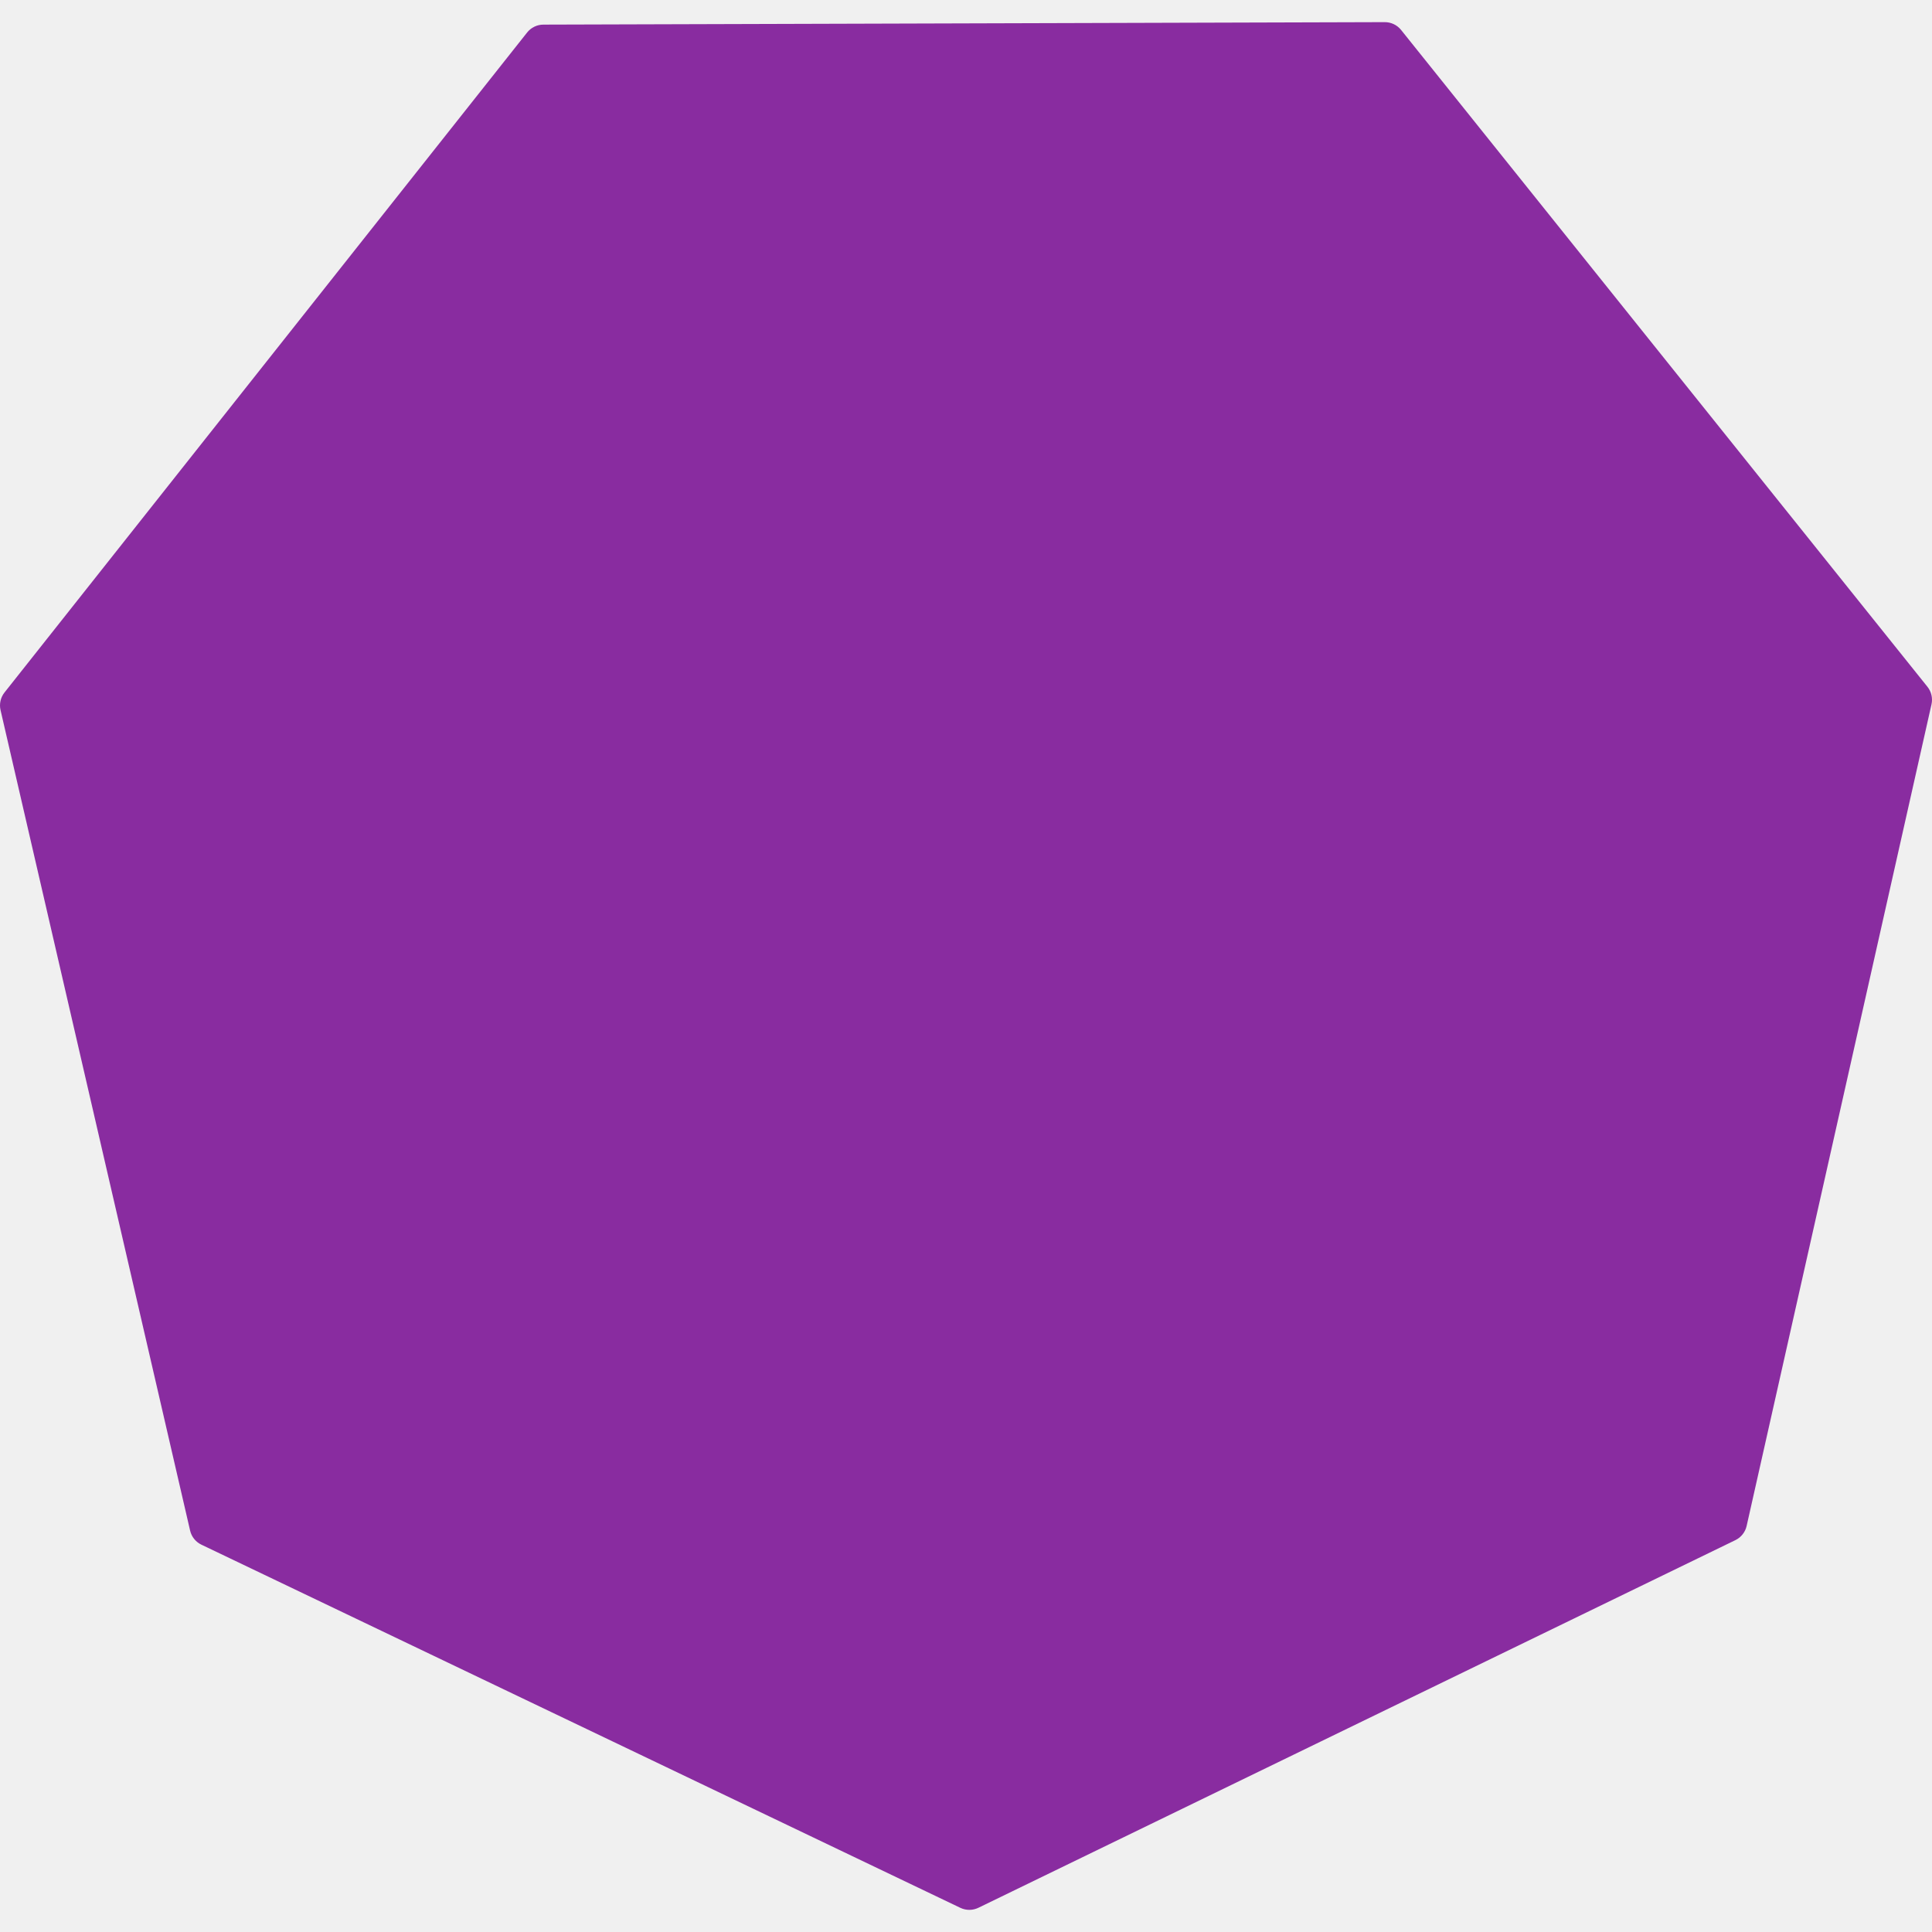
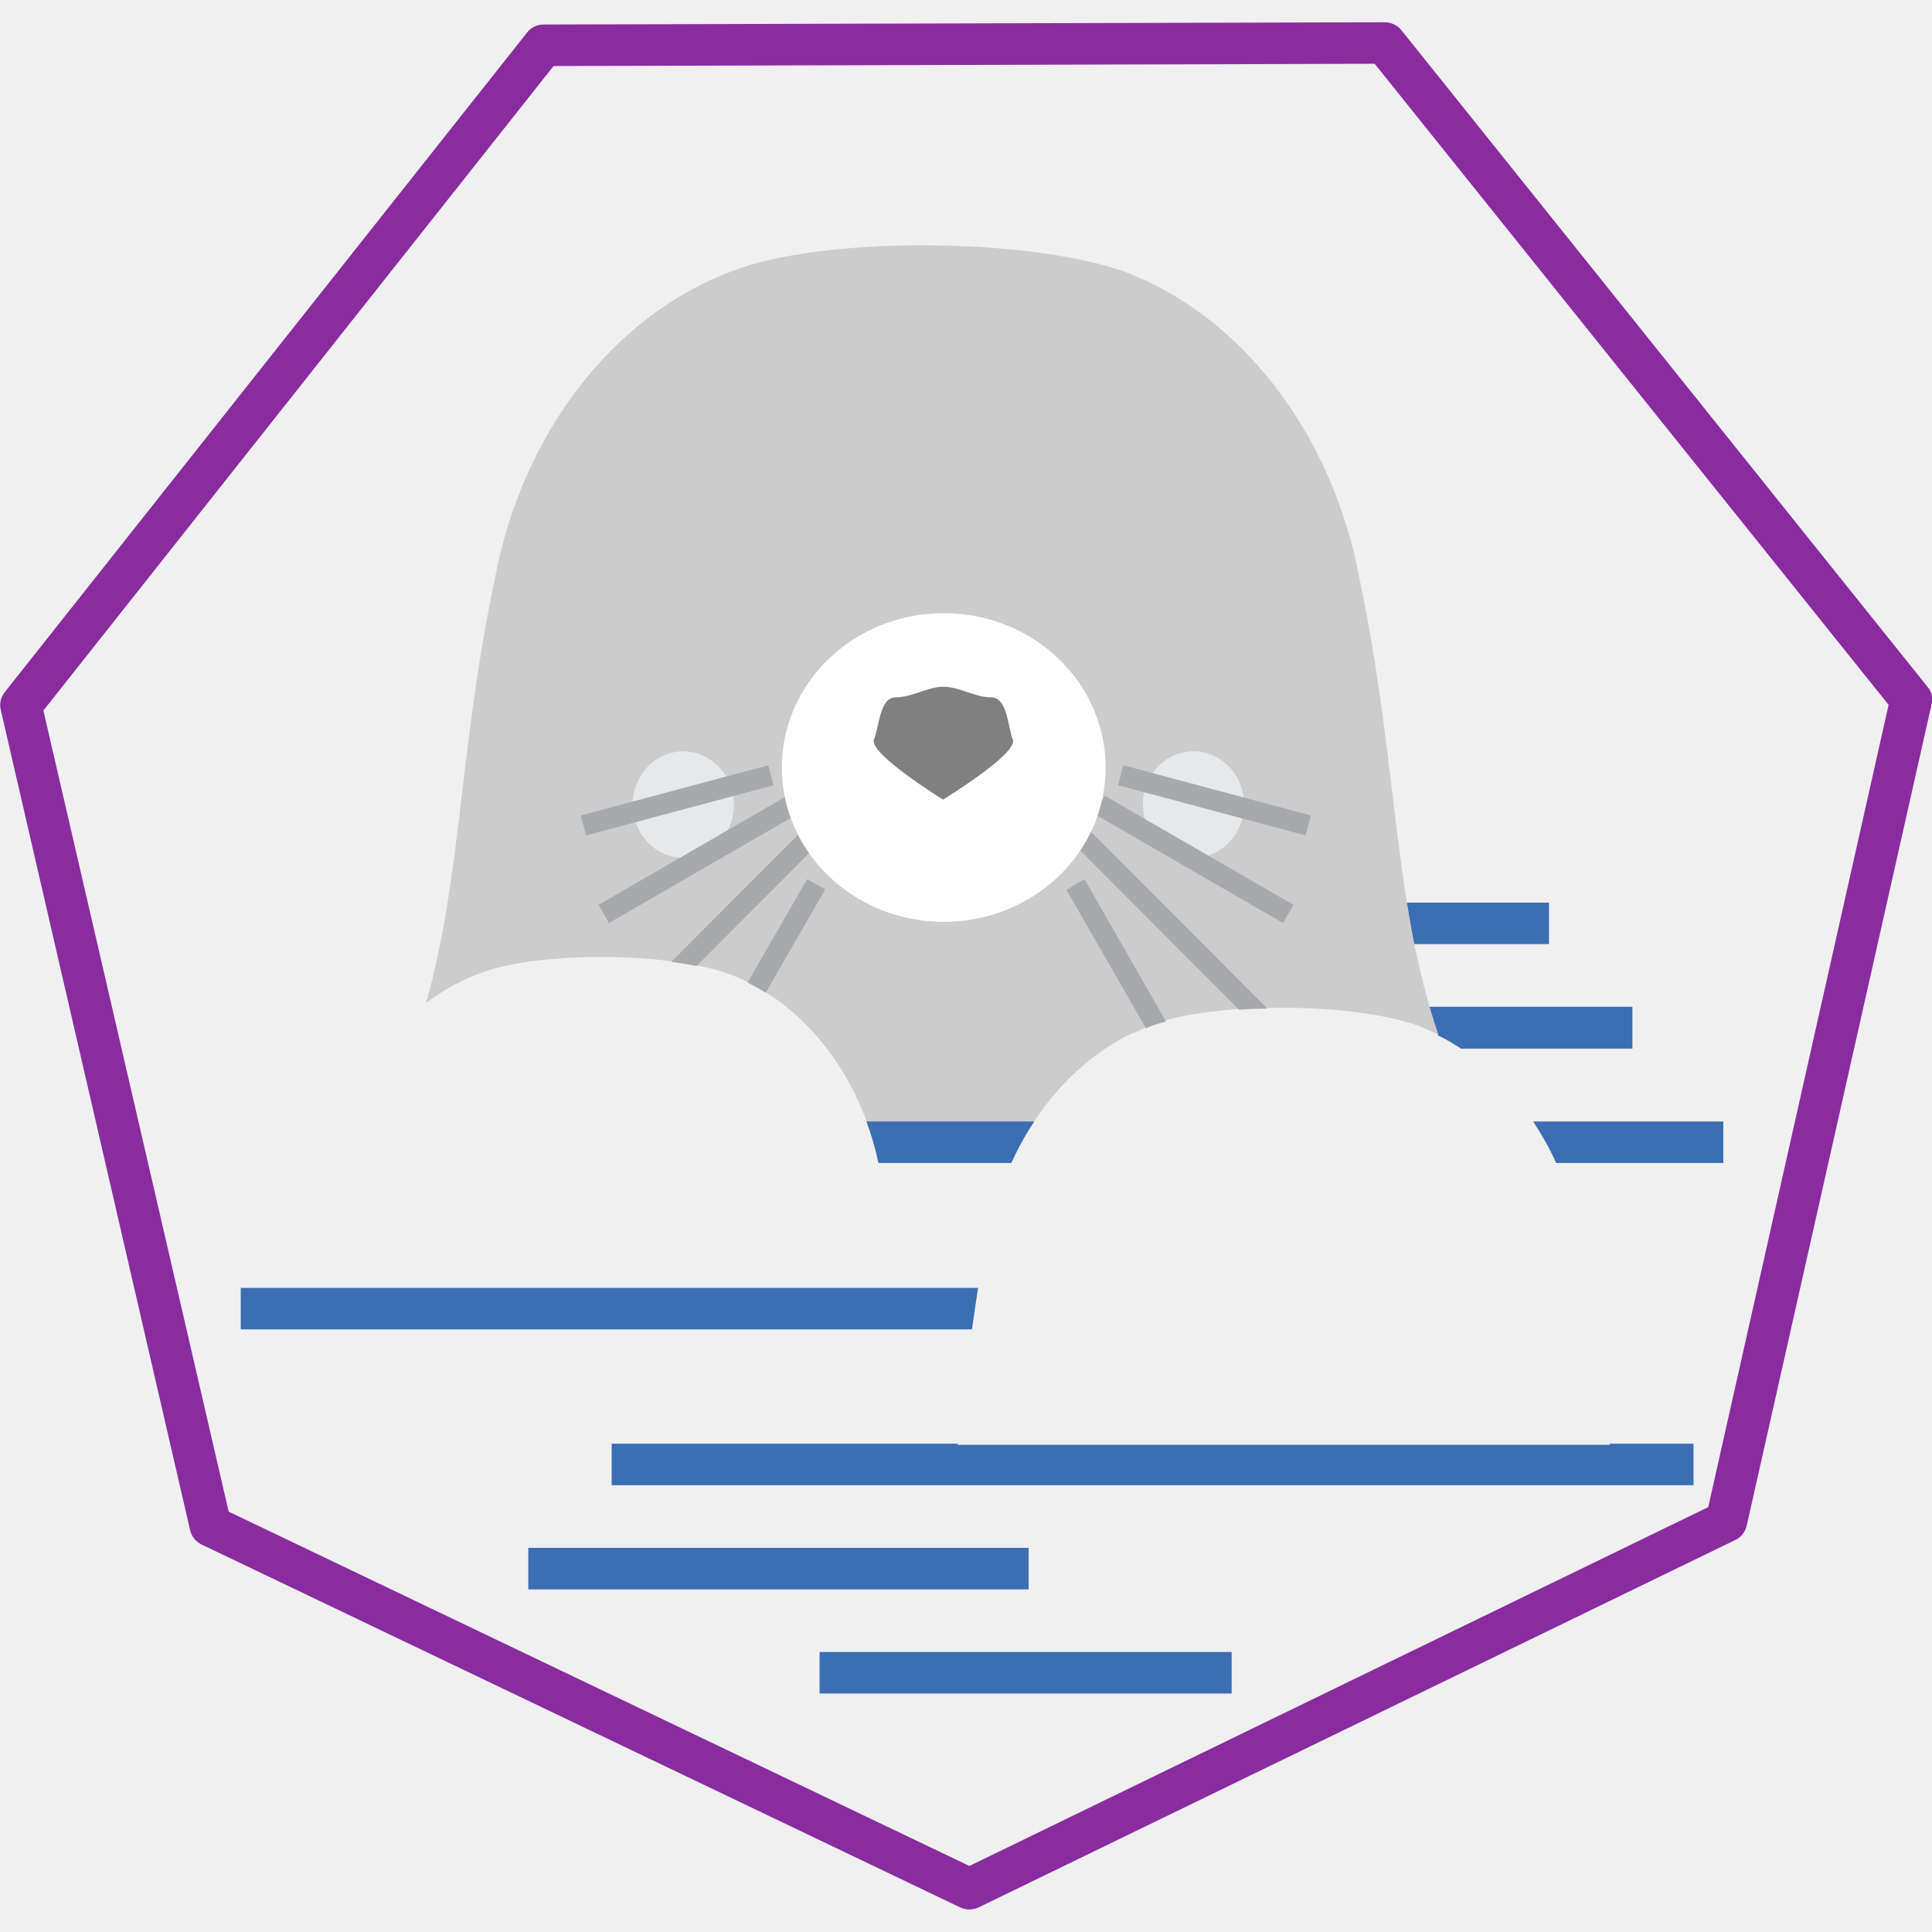
- <svg xmlns="http://www.w3.org/2000/svg" viewBox="0 0 128 128">
-   <path fill="#3c6eb4" d="M93.188 59.803c.148.927.3 1.854.482 2.76h8.955v-2.76zm1.484 6.896c.185.634.381 1.265.598 1.893.52.259 1.027.548 1.517.87h11.352v-2.763zm-18.431 1.282c-.426.155-.843.336-1.252.533v.004c.41-.198.825-.382 1.252-.537zm-41.248 34.57v2.76H68.15v-2.76zm19.31 6.896v2.752H81.6v-2.752z" />
-   <path fill="#ccc" d="M61.114 16.26c-4.91 0-9.721.567-12.586 1.707-7.89 2.888-13.95 10.775-15.746 20.33-2.365 11.186-2.224 19.941-4.572 28.178a13.589 13.589 0 0 1 3.529-1.94c1.834-.726 4.909-1.09 8.049-1.09 3.14 0 6.35.365 8.431 1.09 4.571 1.67 8.177 5.96 9.67 11.284h9.719c1.991-3.681 5.03-6.523 8.633-7.838 3.919-1.554 13.165-1.55 17.617 0 .483.176.952.39 1.414.619-3.062-8.866-2.673-18.151-5.242-30.303-1.795-9.555-7.857-17.442-15.746-20.33-3.254-1.136-8.261-1.706-13.17-1.707Z" />
-   <path fill="#e7e8e9" d="M45.275 49.787a3.344 3.523 0 0 0-3.34 3.523 3.344 3.523 0 0 0 3.34 3.523 3.344 3.523 0 0 0 3.341-3.523 3.344 3.523 0 0 0-3.34-3.523zm33.79 0a3.344 3.523 0 0 0-3.34 3.523 3.344 3.523 0 0 0 3.34 3.523 3.344 3.523 0 0 0 3.35-3.523 3.344 3.523 0 0 0-3.35-3.523z" />
-   <path fill="#a7a9ac" d="m50.905 50.705-12.428 3.332.356 1.332 12.43-3.332zm23.52 0-.358 1.332 12.427 3.332.358-1.332zm-22.276 2.008L39.65 59.932l.69 1.193 12.497-7.218zm21.039 0-.69 1.194 12.498 7.218.69-1.193zm-20.125 2.395-8.607 8.619c.586.074 1.144.167 1.677.271l7.905-7.916zm19.21 0-.974.974 10.809 10.826c.612-.04 1.237-.067 1.87-.08zm-18.792 3.138-3.957 6.86c.411.203.814.426 1.205.672l3.947-6.844zm18.375 0-1.195.688 5.287 9.168c.098-.039.193-.085.293-.121.31-.123.665-.233 1.037-.336z" />
-   <path fill="#fff" d="M73.261 50.84a10.736 10.217 0 0 1-10.736 10.218A10.736 10.217 0 0 1 51.788 50.84a10.736 10.217 0 0 1 10.737-10.217A10.736 10.217 0 0 1 73.26 50.84Z" />
-   <path fill="#3c6eb4" d="M57.399 74.29c.33.886.59 1.81.793 2.761h8.799c.443-.973.958-1.897 1.535-2.762zm44.177.001a19.673 19.673 0 0 1 1.532 2.76h11.072v-2.76z" />
-   <path fill="#892ca0" d="m91.736 1.467-55.738.164a1.38 1.38 0 0 0-1.073.52L.295 45.883a1.38 1.38 0 0 0-.26 1.16l12.56 54.363a1.38 1.38 0 0 0 .753.935l50.285 24.061a1.38 1.38 0 0 0 1.195-.01l50.148-24.355a1.38 1.38 0 0 0 .744-.943l12.247-54.432a1.38 1.38 0 0 0-.268-1.16L92.82 1.977a1.38 1.38 0 0 0-1.083-.51Z" />
+ <svg xmlns="http://www.w3.org/2000/svg" viewBox="0 0 512 512">
+   <path fill="#3c6eb4" d="M372.8 239.2c.6 3.7 1.2 7.4 1.9 11h35.8v-11zm5.9 27.6c.7 2.5 1.5 5.1 2.4 7.6 2.1 1 4.1 2.2 6.1 3.5h45.4v-11.1zm-73.7 5.1c-1.7.6-3.4 1.3-5 2.1 1.6-.7 3.3-1.5 5-2.1M140 410.2v11h132.6v-11zm77.2 27.6v11h109.2v-11z" />
+   <path fill="#ccc" d="M244.5 65c-19.6 0-38.9 2.3-50.3 6.8-31.6 11.6-55.8 43.1-63 81.3-9.5 44.7-8.9 79.8-18.3 112.7 4.3-3.3 9.1-5.9 14.1-7.8 7.3-2.9 19.6-4.4 32.2-4.4s25.4 1.5 33.7 4.4c18.3 6.7 32.7 23.8 38.7 45.1h38.9c8-14.7 20.1-26.1 34.5-31.4 15.7-6.2 52.7-6.2 70.5 0 1.9.7 3.8 1.6 5.7 2.5-12.2-35.5-10.7-72.6-21-121.2-7.2-38.2-31.4-69.8-63-81.3-13.1-4.4-33.1-6.7-52.7-6.7" />
+   <path fill="#e7e8e9" d="M181.1 199.1c-7.4 0-13.4 6.3-13.4 14.1s6 14.1 13.4 14.1 13.4-6.3 13.4-14.1c0-7.7-6-14-13.4-14.1m135.2 0c-7.4 0-13.4 6.3-13.4 14.1s6 14.1 13.4 14.1 13.4-6.3 13.4-14.1c0-7.7-6-14.1-13.4-14.1" />
+   <path fill="#a7a9ac" d="m203.6 202.8-49.7 13.3 1.4 5.3 49.7-13.3zm94.1 0-1.4 5.3 49.7 13.3 1.4-5.3zm-89.1 8.1-50 28.9 2.8 4.8 50-28.9zm84.2 0-2.8 4.8 50 28.9 2.8-4.8zm-80.5 9.5-34.4 34.5c2.3.3 4.6.7 6.7 1.1l31.6-31.7zm76.8 0-3.9 3.9 43.2 43.3q3.6-.3 7.5-.3zM213.9 233l-15.8 27.4c1.6.8 3.3 1.7 4.8 2.7l15.8-27.4zm73.5 0-4.8 2.8 21.1 36.7c.4-.2.8-.3 1.2-.5 1.2-.5 2.7-.9 4.1-1.3z" />
+   <path fill="#fff" d="M293 203.4c0 22.6-19.2 40.9-42.9 40.9s-42.9-18.3-42.9-40.9 19.2-40.9 42.9-40.9 42.9 18.3 42.9 40.9" />
+   <path fill="gray" d="M268.4 196c-1.4-3.7-1.4-11.2-5.8-11.2-4.3 0-8.3-2.8-12.6-2.8s-8.2 2.8-12.6 2.8c-4.3 0-4.3 7.5-5.8 11.2-1.4 3.7 18.3 15.9 18.3 15.9s20-12.2 18.5-15.9" />
+   <path fill="#3c6eb4" d="M229.6 297.2c1.3 3.5 2.4 7.2 3.2 11H268c1.8-3.9 3.8-7.6 6.1-11zm176.7 0c2.3 3.5 4.4 7.2 6.1 11h44.3v-11z" />
+   <path fill="#892ca0" d="M366.9 5.9 144 6.5c-1.7 0-3.3.8-4.3 2.1L1.2 183.5c-1 1.3-1.4 3-1 4.6l50.2 217.5c.4 1.6 1.5 3 3 3.7l201.1 96.2c1.5.7 3.3.7 4.8 0l200.6-97.4c1.5-.7 2.6-2.1 3-3.8l49-217.7c.4-1.6 0-3.3-1.1-4.6L371.3 7.9c-1.1-1.3-2.7-2-4.4-2m-2.6 11 136.2 169.9-47.8 212.6-195.8 95.1-196.3-93.9-49.1-212.3L146.7 17.5z" />
+   <path fill="#3c6eb4" d="M63.8 341.3v11h193.8c.5-3.6 1-7.3 1.6-11zm98.3 41.3v11h286.7v-11h-22.2v.3H253.8v-.3z" />
</svg>
